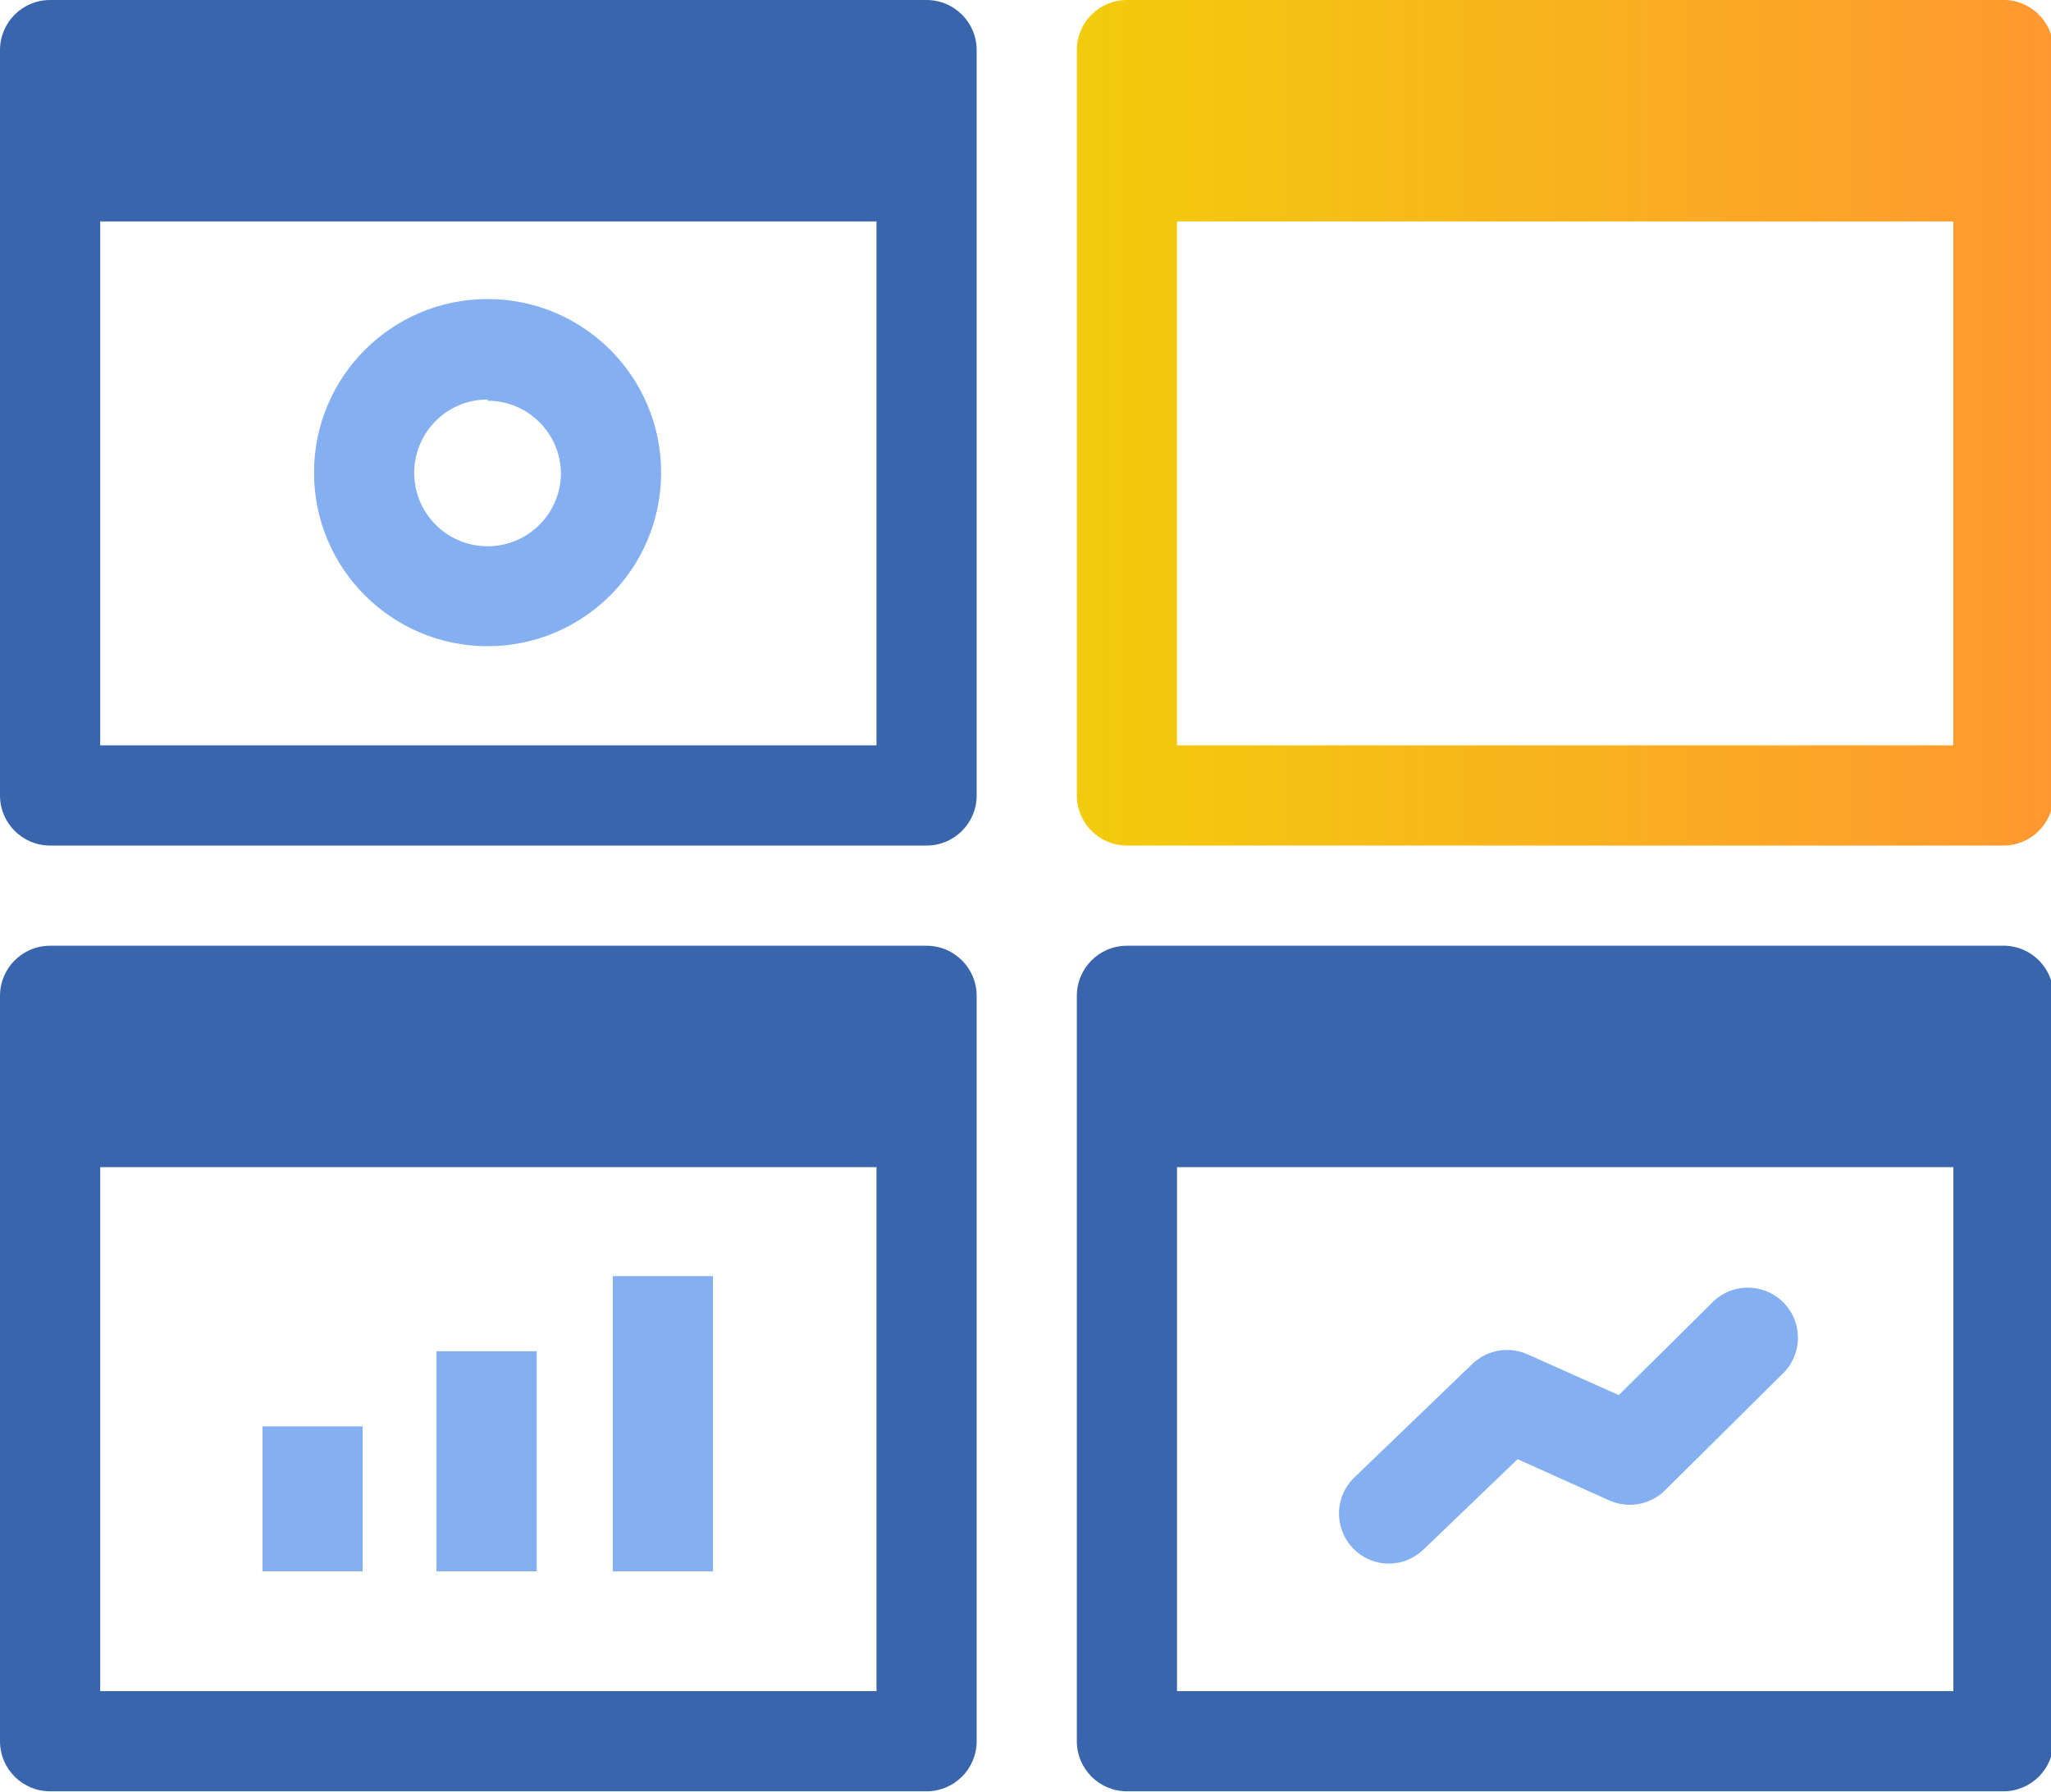
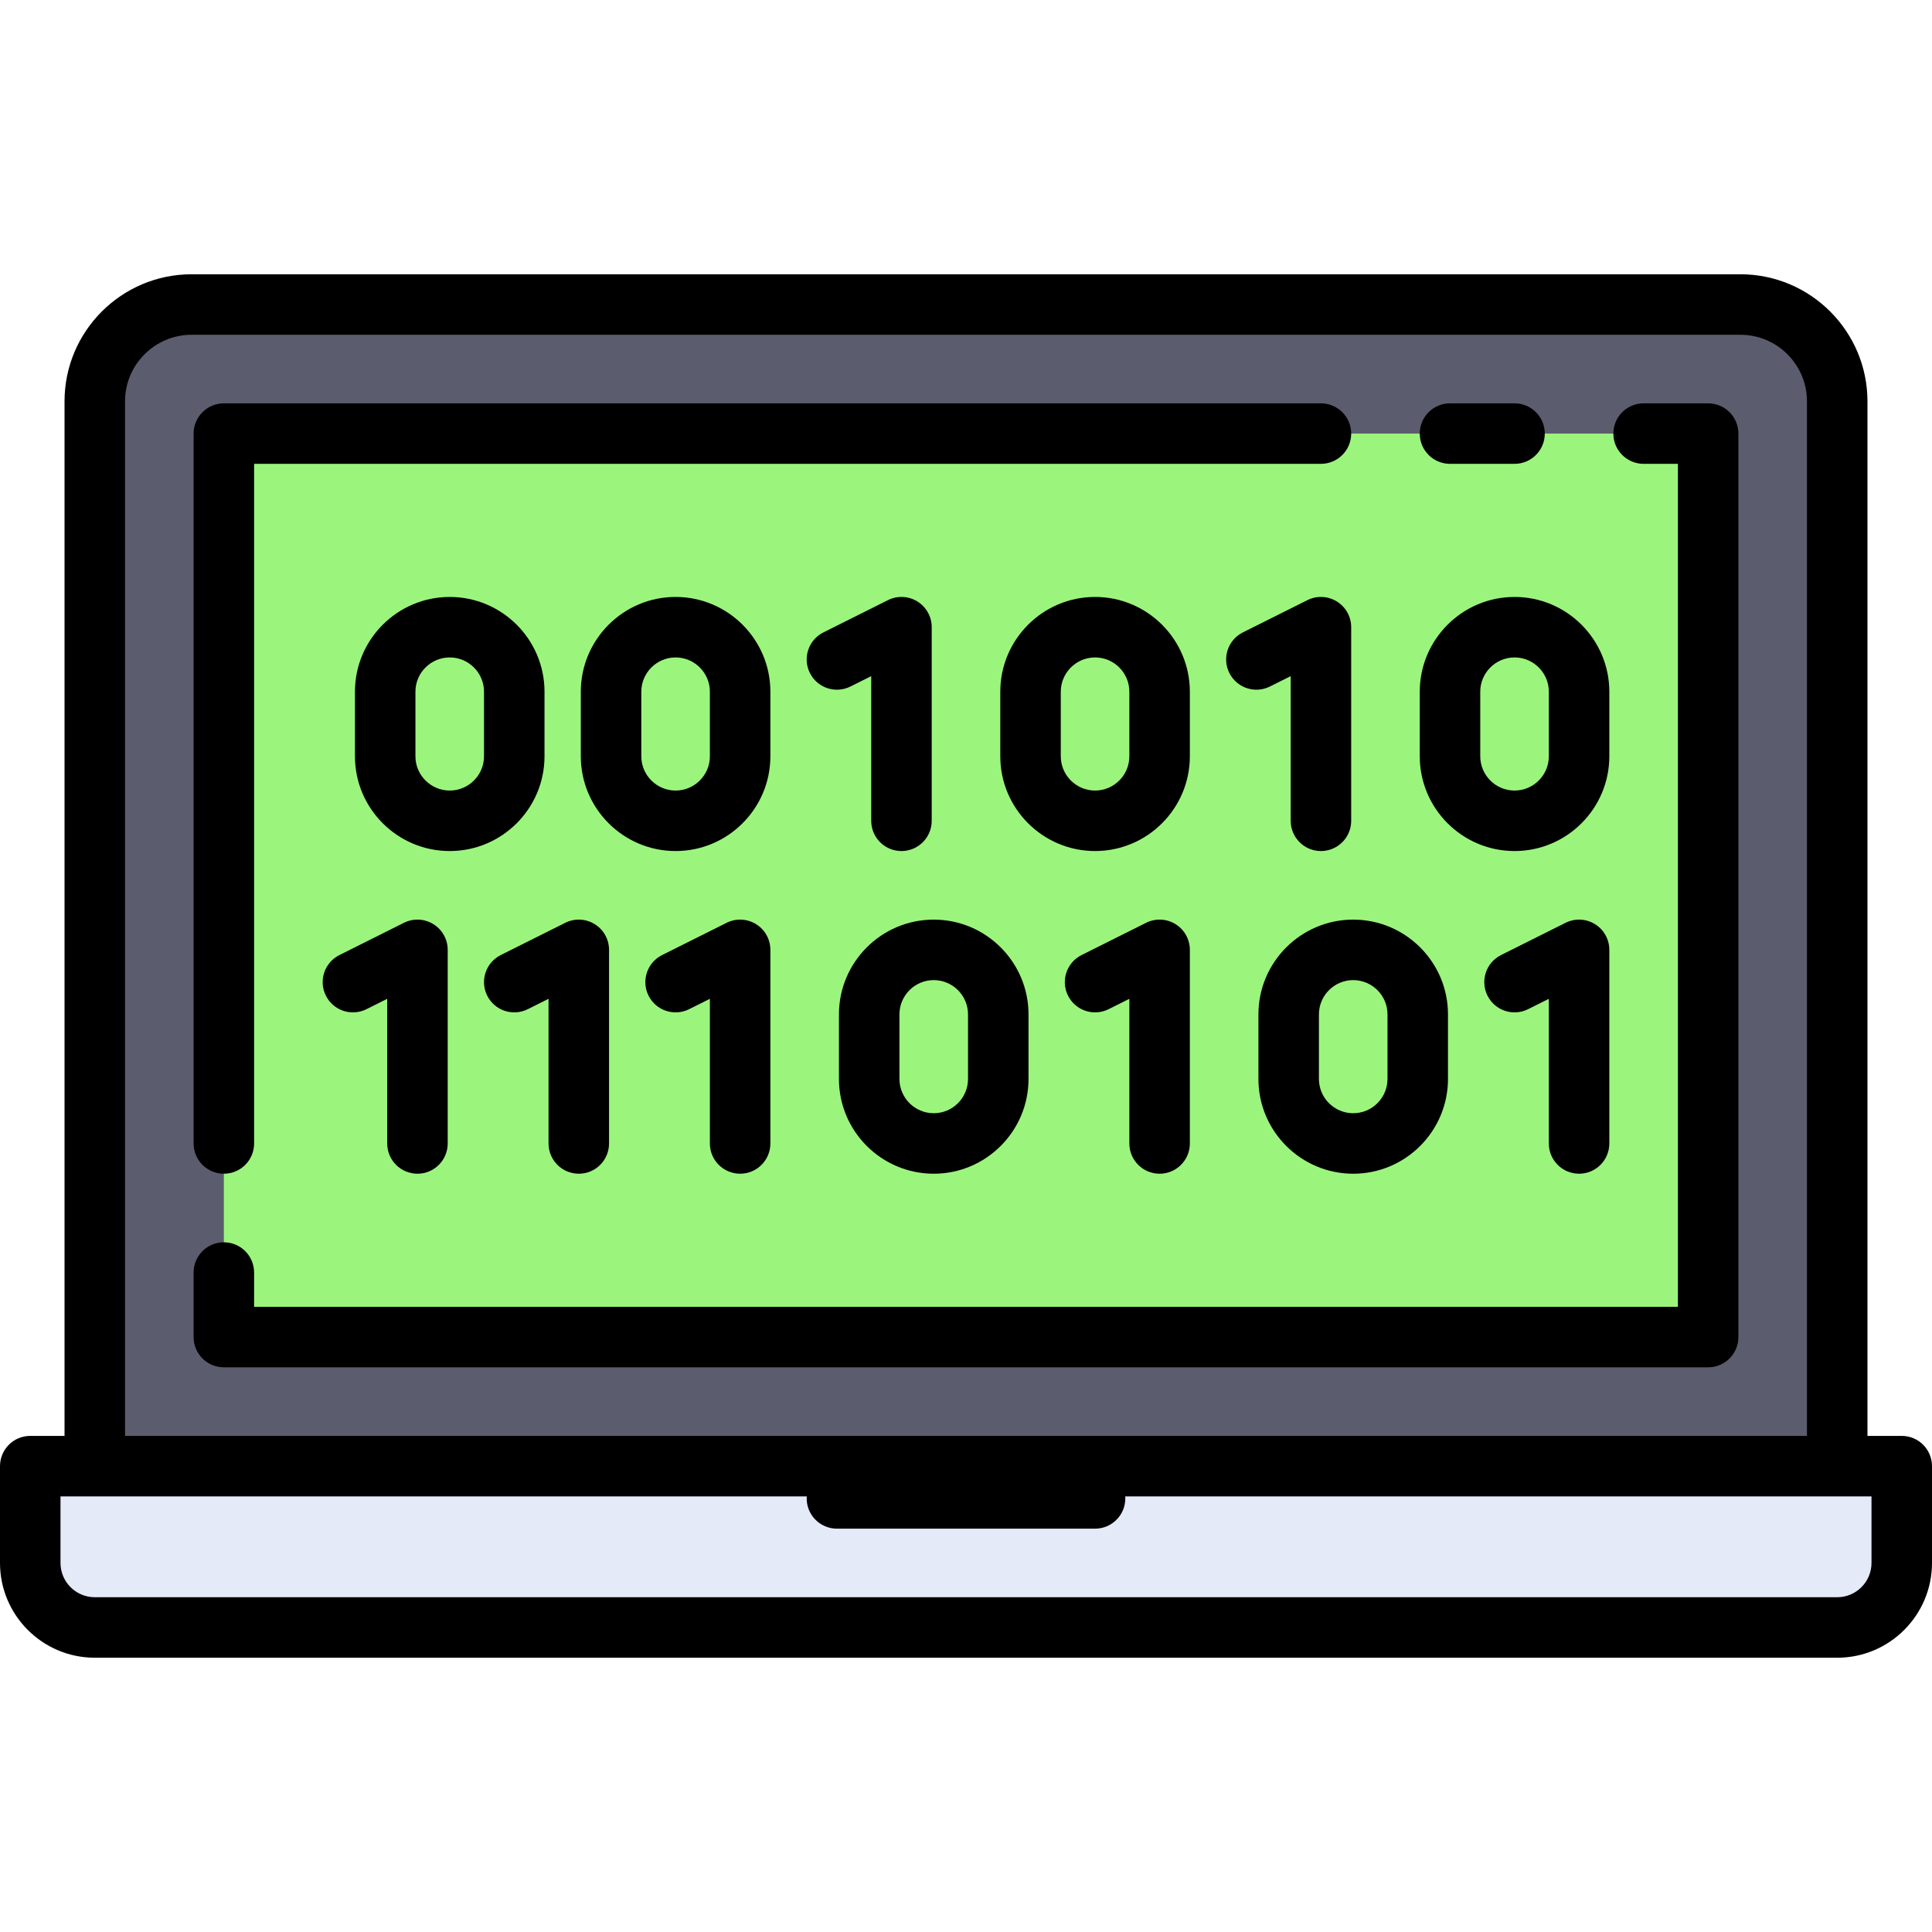
- <svg xmlns="http://www.w3.org/2000/svg" viewBox="0 0 81.9 71.52">
-   <defs>
-     <style>.cls-1{fill:#84aff1;}.cls-2{fill:#3865ab;}.cls-3{fill:url(#linear-gradient);}</style>
-     <linearGradient id="linear-gradient" x1="42.95" y1="16.88" x2="81.9" y2="16.88" gradientUnits="userSpaceOnUse">
-       <stop offset="0" stop-color="#f2cc0c" />
-       <stop offset="1" stop-color="#ff9830" />
-     </linearGradient>
-   </defs>
-   <g id="Layer_2" data-name="Layer 2">
-     <g id="Layer_1-2" data-name="Layer 1">
-       <path class="cls-1" d="M55.46,62.43A2,2,0,0,1,54.07,59l4.72-4.54a2,2,0,0,1,2.2-.39l3.65,1.63,3.68-3.64a2,2,0,1,1,2.81,2.84l-4.64,4.6a2,2,0,0,1-2.22.41L60.6,58.26l-3.76,3.61A2,2,0,0,1,55.46,62.43Z" />
-       <path class="cls-2" d="M37,0H2A2,2,0,0,0,0,2V31.76a2,2,0,0,0,2,2H37a2,2,0,0,0,2-2V2A2,2,0,0,0,37,0ZM4,29.76V8.84H35V29.76Z" />
-       <path class="cls-3" d="M79.9,0H45a2,2,0,0,0-2,2V31.76a2,2,0,0,0,2,2h35a2,2,0,0,0,2-2V2A2,2,0,0,0,79.9,0ZM47,29.76V8.84h31V29.76Z" />
-       <path class="cls-2" d="M37,37.76H2a2,2,0,0,0-2,2V69.52a2,2,0,0,0,2,2H37a2,2,0,0,0,2-2V39.76A2,2,0,0,0,37,37.76ZM4,67.52V46.6H35V67.52Z" />
-       <path class="cls-2" d="M79.9,37.76H45a2,2,0,0,0-2,2V69.52a2,2,0,0,0,2,2h35a2,2,0,0,0,2-2V39.76A2,2,0,0,0,79.9,37.76ZM47,67.52V46.6h31V67.52Z" />
-       <rect class="cls-1" x="10.48" y="56.95" width="4" height="5.79" />
-       <rect class="cls-1" x="17.43" y="53.95" width="4" height="8.79" />
-       <rect class="cls-1" x="24.47" y="50.95" width="4" height="11.79" />
-       <path class="cls-1" d="M19.47,25.8a6.93,6.93,0,1,1,6.93-6.92A6.93,6.93,0,0,1,19.47,25.8Zm0-9.85a2.93,2.93,0,1,0,2.93,2.93A2.93,2.93,0,0,0,19.47,16Z" />
-     </g>
-   </g>
+ <svg xmlns="http://www.w3.org/2000/svg" version="1.1" id="Layer_1" x="0px" y="0px" viewBox="0 0 512 512" style="enable-background:new 0 0 512 512;" xml:space="preserve">
+   <path style="fill:#5B5D6E;" d="M461.228,80.701H50.772c-14.168,0-25.653,11.485-25.653,25.653v282.188h461.762V106.355  C486.881,92.187,475.396,80.701,461.228,80.701z" />
+   <rect x="59.324" y="114.906" style="fill:#9BF57D;" width="393.353" height="239.432" />
+   <path style="fill:#E4EAF8;" d="M486.881,431.299H25.119c-9.446,0-17.102-7.656-17.102-17.102v-25.653h495.967v25.653  C503.983,423.642,496.327,431.299,486.881,431.299z" />
+   <path d="M384.267,122.923h17.102c4.427,0,8.017-3.589,8.017-8.017c0-4.427-3.589-8.017-8.017-8.017h-17.102  c-4.427,0-8.017,3.589-8.017,8.017C376.251,119.333,379.84,122.923,384.267,122.923z" />
+   <path d="M59.324,311.048c4.427,0,8.017-3.589,8.017-8.017V122.923h282.722c4.427,0,8.017-3.589,8.017-8.017  c0-4.427-3.589-8.017-8.017-8.017H59.324c-4.427,0-8.017,3.589-8.017,8.017v188.125C51.307,307.459,54.896,311.048,59.324,311.048z" />
+   <path d="M452.676,106.889h-17.102c-4.427,0-8.017,3.589-8.017,8.017c0,4.427,3.589,8.017,8.017,8.017h9.086v223.399H67.34v-9.086  c0-4.427-3.589-8.017-8.017-8.017s-8.017,3.589-8.017,8.017v17.102c0,4.427,3.589,8.017,8.017,8.017h393.353  c4.427,0,8.017-3.589,8.017-8.017V114.906C460.693,110.479,457.104,106.889,452.676,106.889z" />
+   <path d="M503.983,380.526h-9.086V106.355c0-18.566-15.105-33.67-33.67-33.67H50.772c-18.566,0-33.67,15.105-33.67,33.67v274.171  H8.017c-4.427,0-8.017,3.589-8.017,8.017v25.653c0,13.851,11.268,25.119,25.119,25.119h461.762  c13.851,0,25.119-11.268,25.119-25.119v-25.653C512,384.115,508.411,380.526,503.983,380.526z M33.136,106.355  c0-9.725,7.912-17.637,17.637-17.637h410.455c9.725,0,17.637,7.912,17.637,17.637v274.171H33.136V106.355z M495.967,414.196  c0,5.01-4.076,9.086-9.086,9.086H25.119c-5.01,0-9.086-4.076-9.086-9.086V396.56h197.772c-0.012,0.177-0.027,0.354-0.027,0.534  c0,4.427,3.589,8.017,8.017,8.017h68.409c4.427,0,8.017-3.589,8.017-8.017c0-0.181-0.015-0.357-0.027-0.534h197.772V414.196z" />
+   <path d="M247.449,311.048c13.851,0,25.119-11.268,25.119-25.119v-17.102c0-13.851-11.268-25.119-25.119-25.119  c-13.851,0-25.119,11.268-25.119,25.119v17.102C222.33,299.78,233.598,311.048,247.449,311.048z M238.363,268.827  c0-5.01,4.076-9.086,9.086-9.086s9.086,4.076,9.086,9.086v17.102c0,5.01-4.076,9.086-9.086,9.086s-9.086-4.076-9.086-9.086V268.827z  " />
+   <path d="M315.324,183.315c0-13.851-11.268-25.119-25.119-25.119c-13.851,0-25.119,11.268-25.119,25.119v17.102  c0,13.851,11.268,25.119,25.119,25.119c13.851,0,25.119-11.268,25.119-25.119V183.315z M299.29,200.418  c0,5.01-4.076,9.086-9.086,9.086s-9.086-4.076-9.086-9.086v-17.102c0-5.01,4.076-9.086,9.086-9.086s9.086,4.076,9.086,9.086V200.418  z" />
+   <path d="M204.159,183.315c0-13.851-11.268-25.119-25.119-25.119c-13.851,0-25.119,11.268-25.119,25.119v17.102  c0,13.851,11.268,25.119,25.119,25.119c13.851,0,25.119-11.268,25.119-25.119V183.315z M188.125,200.418  c0,5.01-4.076,9.086-9.086,9.086s-9.086-4.076-9.086-9.086v-17.102c0-5.01,4.076-9.086,9.086-9.086s9.086,4.076,9.086,9.086V200.418  z" />
+   <path d="M401.37,225.537c13.851,0,25.119-11.268,25.119-25.119v-17.102c0-13.851-11.268-25.119-25.119-25.119  c-13.851,0-25.119,11.268-25.119,25.119v17.102C376.251,214.268,387.519,225.537,401.37,225.537z M392.284,183.315  c0-5.01,4.076-9.086,9.086-9.086s9.086,4.076,9.086,9.086v17.102c0,5.01-4.076,9.086-9.086,9.086s-9.086-4.076-9.086-9.086V183.315z  " />
+   <path d="M144.301,200.418v-17.102c0-13.851-11.268-25.119-25.119-25.119s-25.119,11.268-25.119,25.119v17.102  c0,13.851,11.268,25.119,25.119,25.119S144.301,214.268,144.301,200.418z M110.096,200.418v-17.102c0-5.01,4.076-9.086,9.086-9.086  c5.01,0,9.086,4.076,9.086,9.086v17.102c0,5.01-4.076,9.086-9.086,9.086C114.172,209.503,110.096,205.427,110.096,200.418z" />
+   <path d="M333.495,268.827v17.102c0,13.851,11.268,25.119,25.119,25.119c13.851,0,25.119-11.268,25.119-25.119v-17.102  c0-13.851-11.268-25.119-25.119-25.119C344.763,243.708,333.495,254.976,333.495,268.827z M349.528,268.827  c0-5.01,4.076-9.086,9.086-9.086s9.086,4.076,9.086,9.086v17.102c0,5.01-4.076,9.086-9.086,9.086s-9.086-4.076-9.086-9.086V268.827z  " />
+   <path d="M196.142,311.048c4.427,0,8.017-3.589,8.017-8.017v-51.307c0-2.779-1.439-5.359-3.802-6.82  c-2.362-1.46-5.316-1.593-7.8-0.351l-17.102,8.551c-3.96,1.981-5.566,6.795-3.585,10.755c1.98,3.96,6.795,5.567,10.755,3.585  l5.501-2.75v38.336C188.125,307.459,191.715,311.048,196.142,311.048z" />
+   <path d="M110.63,311.048c4.427,0,8.017-3.589,8.017-8.017v-51.307c0-2.779-1.439-5.359-3.802-6.82  c-2.363-1.46-5.315-1.593-7.8-0.351l-17.102,8.551c-3.96,1.981-5.566,6.795-3.585,10.755c1.98,3.96,6.795,5.567,10.755,3.585  l5.501-2.75v38.336C102.614,307.459,106.203,311.048,110.63,311.048z" />
+   <path d="M307.307,311.048c4.427,0,8.017-3.589,8.017-8.017v-51.307c0-2.779-1.439-5.359-3.802-6.82  c-2.363-1.46-5.315-1.593-7.8-0.351l-17.102,8.551c-3.96,1.981-5.566,6.795-3.585,10.755c1.98,3.96,6.795,5.567,10.755,3.585  l5.501-2.75v38.336C299.29,307.459,302.88,311.048,307.307,311.048z" />
+   <path d="M418.472,311.048c4.427,0,8.017-3.589,8.017-8.017v-51.307c0-2.779-1.439-5.359-3.802-6.82  c-2.363-1.46-5.316-1.593-7.8-0.351l-17.102,8.551c-3.96,1.981-5.566,6.795-3.585,10.755c1.981,3.96,6.794,5.567,10.755,3.585  l5.501-2.75v38.336C410.455,307.459,414.044,311.048,418.472,311.048z" />
+   <path d="M238.898,225.537c4.427,0,8.017-3.589,8.017-8.017v-51.307c0-2.779-1.439-5.359-3.802-6.82  c-2.363-1.46-5.315-1.594-7.8-0.351l-17.102,8.551c-3.96,1.981-5.566,6.795-3.585,10.755c1.98,3.96,6.794,5.567,10.755,3.585  l5.501-2.75v38.336C230.881,221.947,234.47,225.537,238.898,225.537z" />
+   <path d="M350.063,225.537c4.427,0,8.017-3.589,8.017-8.017v-51.307c0-2.779-1.439-5.359-3.802-6.82  c-2.363-1.46-5.316-1.594-7.8-0.351l-17.102,8.551c-3.96,1.981-5.566,6.795-3.585,10.755s6.794,5.567,10.755,3.585l5.501-2.75  v38.336C342.046,221.947,345.635,225.537,350.063,225.537z" />
+   <path d="M153.386,311.048c4.427,0,8.017-3.589,8.017-8.017v-51.307c0-2.779-1.439-5.359-3.802-6.82  c-2.363-1.46-5.315-1.593-7.8-0.351l-17.102,8.551c-3.96,1.981-5.566,6.795-3.585,10.755c1.981,3.96,6.794,5.567,10.755,3.585  l5.501-2.75v38.336C145.37,307.459,148.959,311.048,153.386,311.048z" />
+   <g>
+ </g>
+   <g>
+ </g>
+   <g>
+ </g>
+   <g>
+ </g>
+   <g>
+ </g>
+   <g>
+ </g>
+   <g>
+ </g>
+   <g>
+ </g>
+   <g>
+ </g>
+   <g>
+ </g>
+   <g>
+ </g>
+   <g>
+ </g>
+   <g>
+ </g>
+   <g>
+ </g>
+   <g>
+ </g>
</svg>
